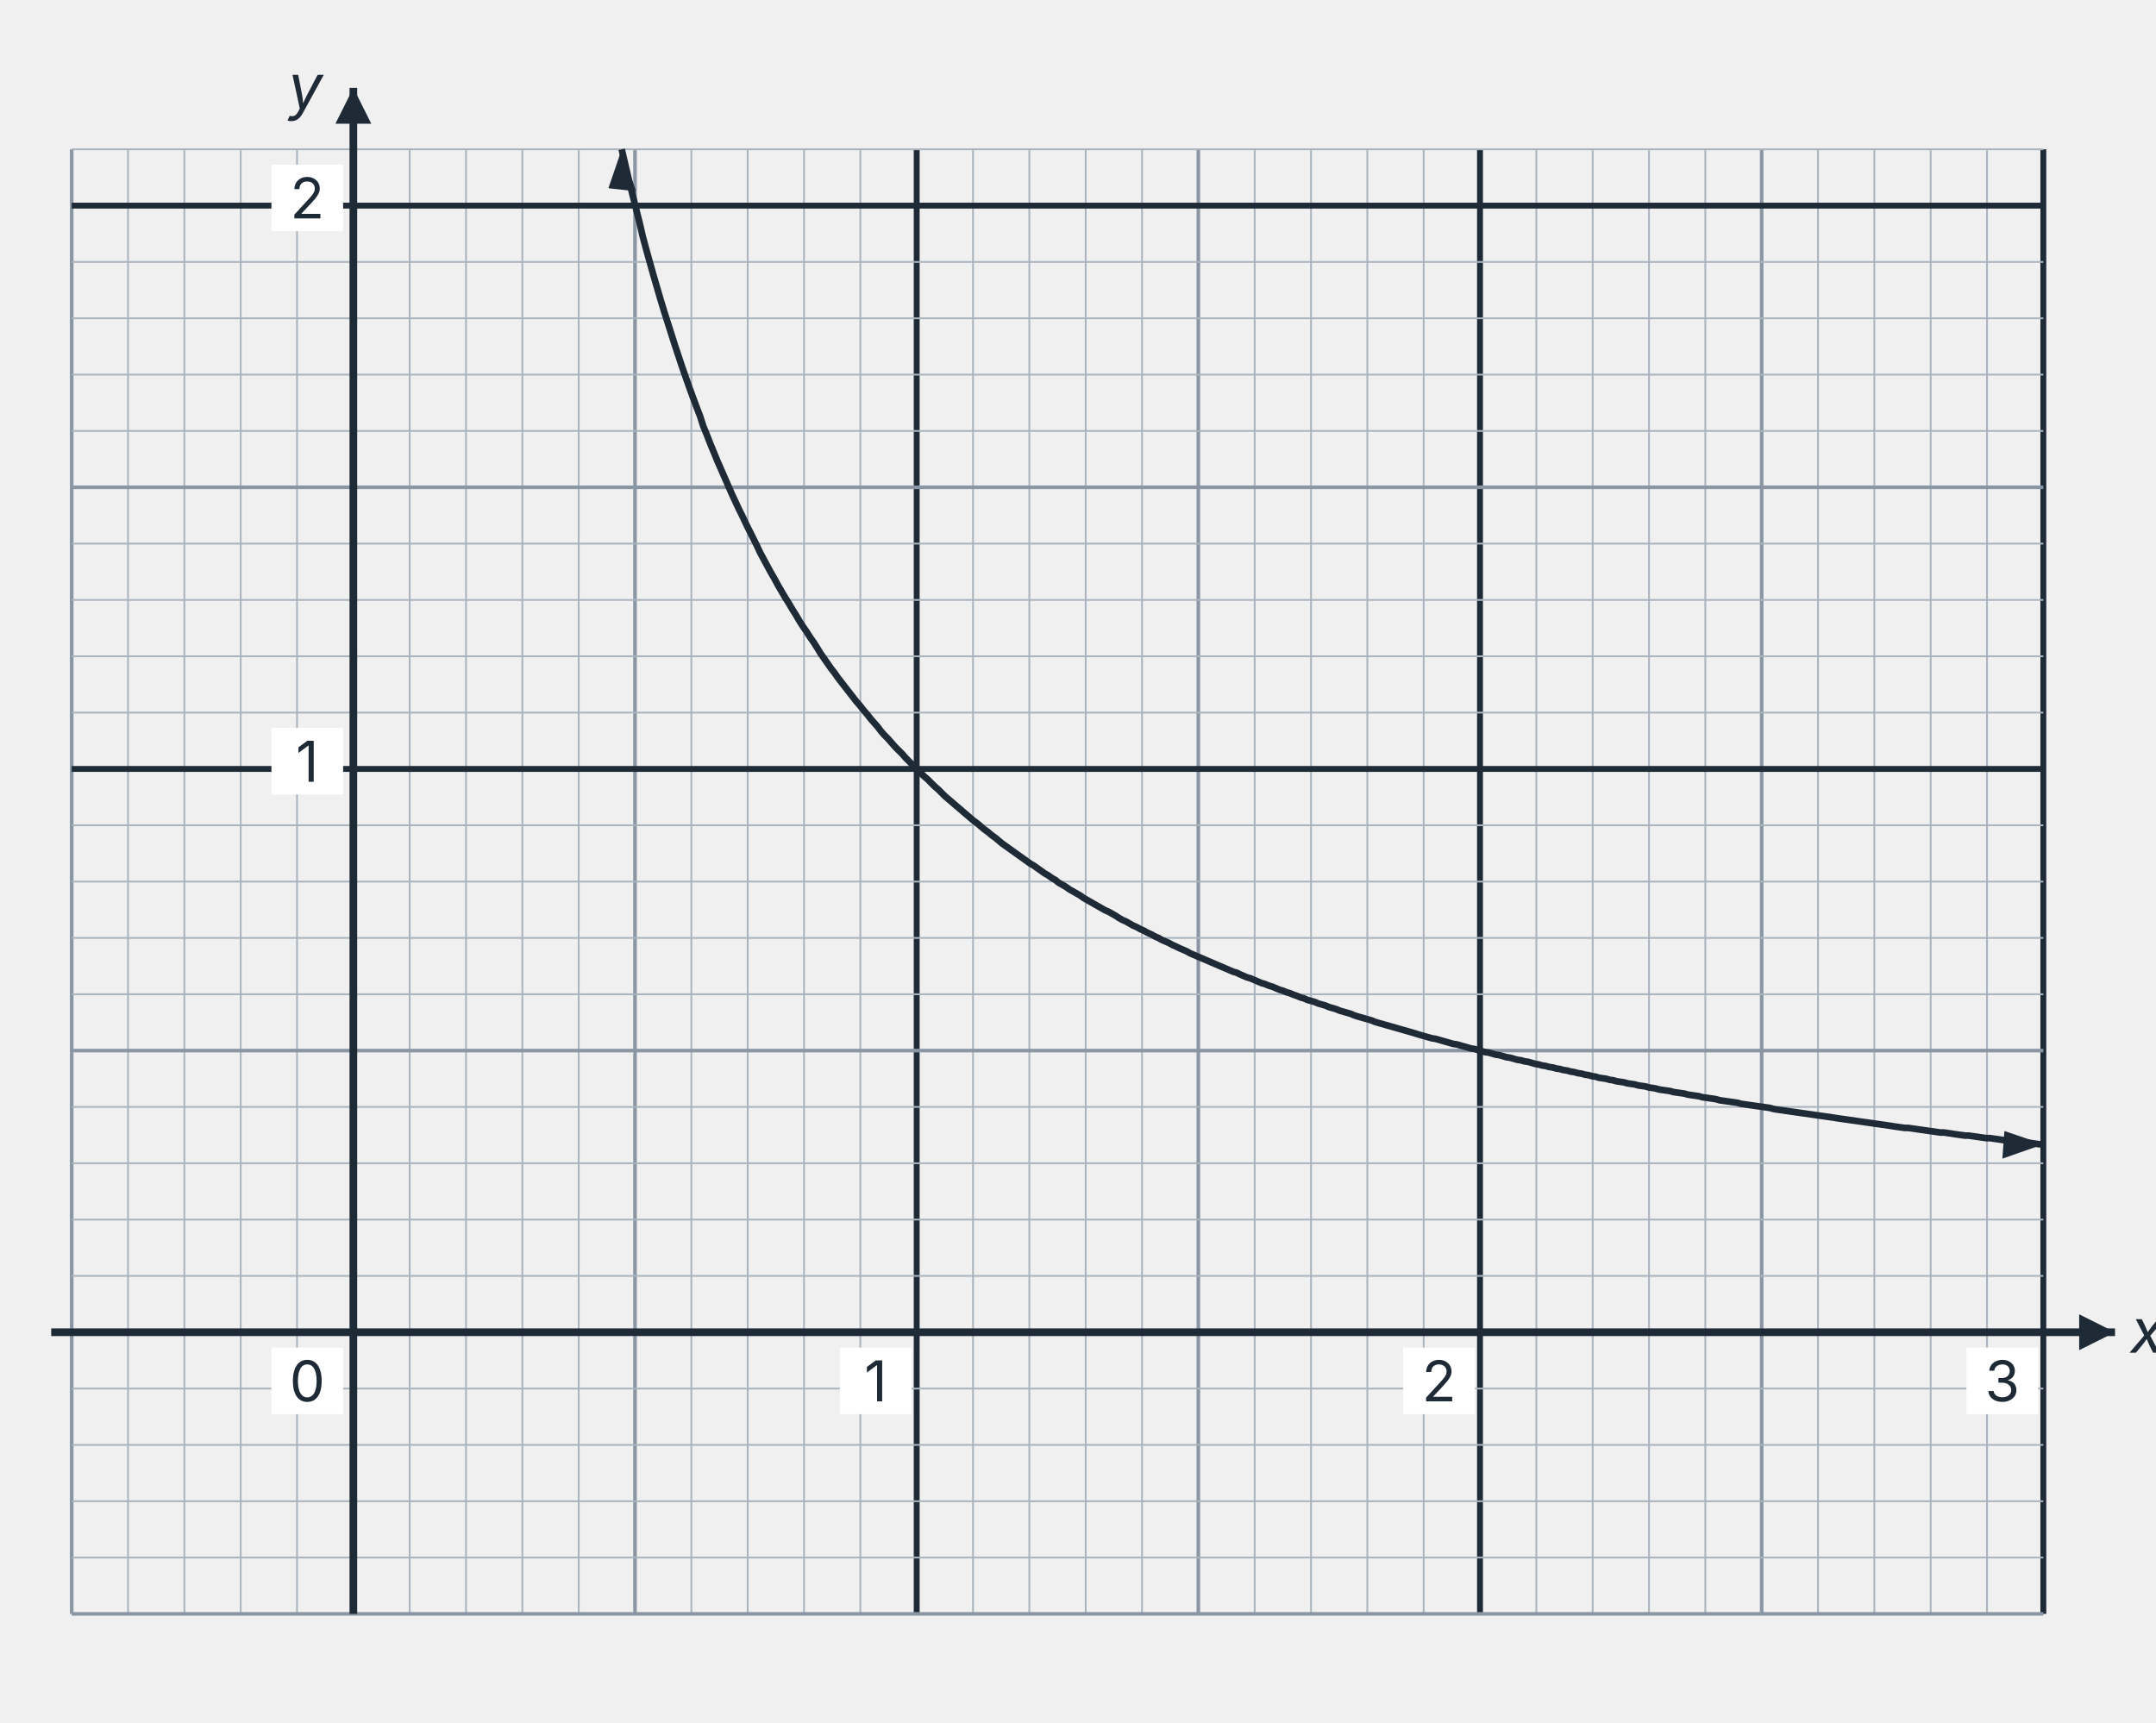
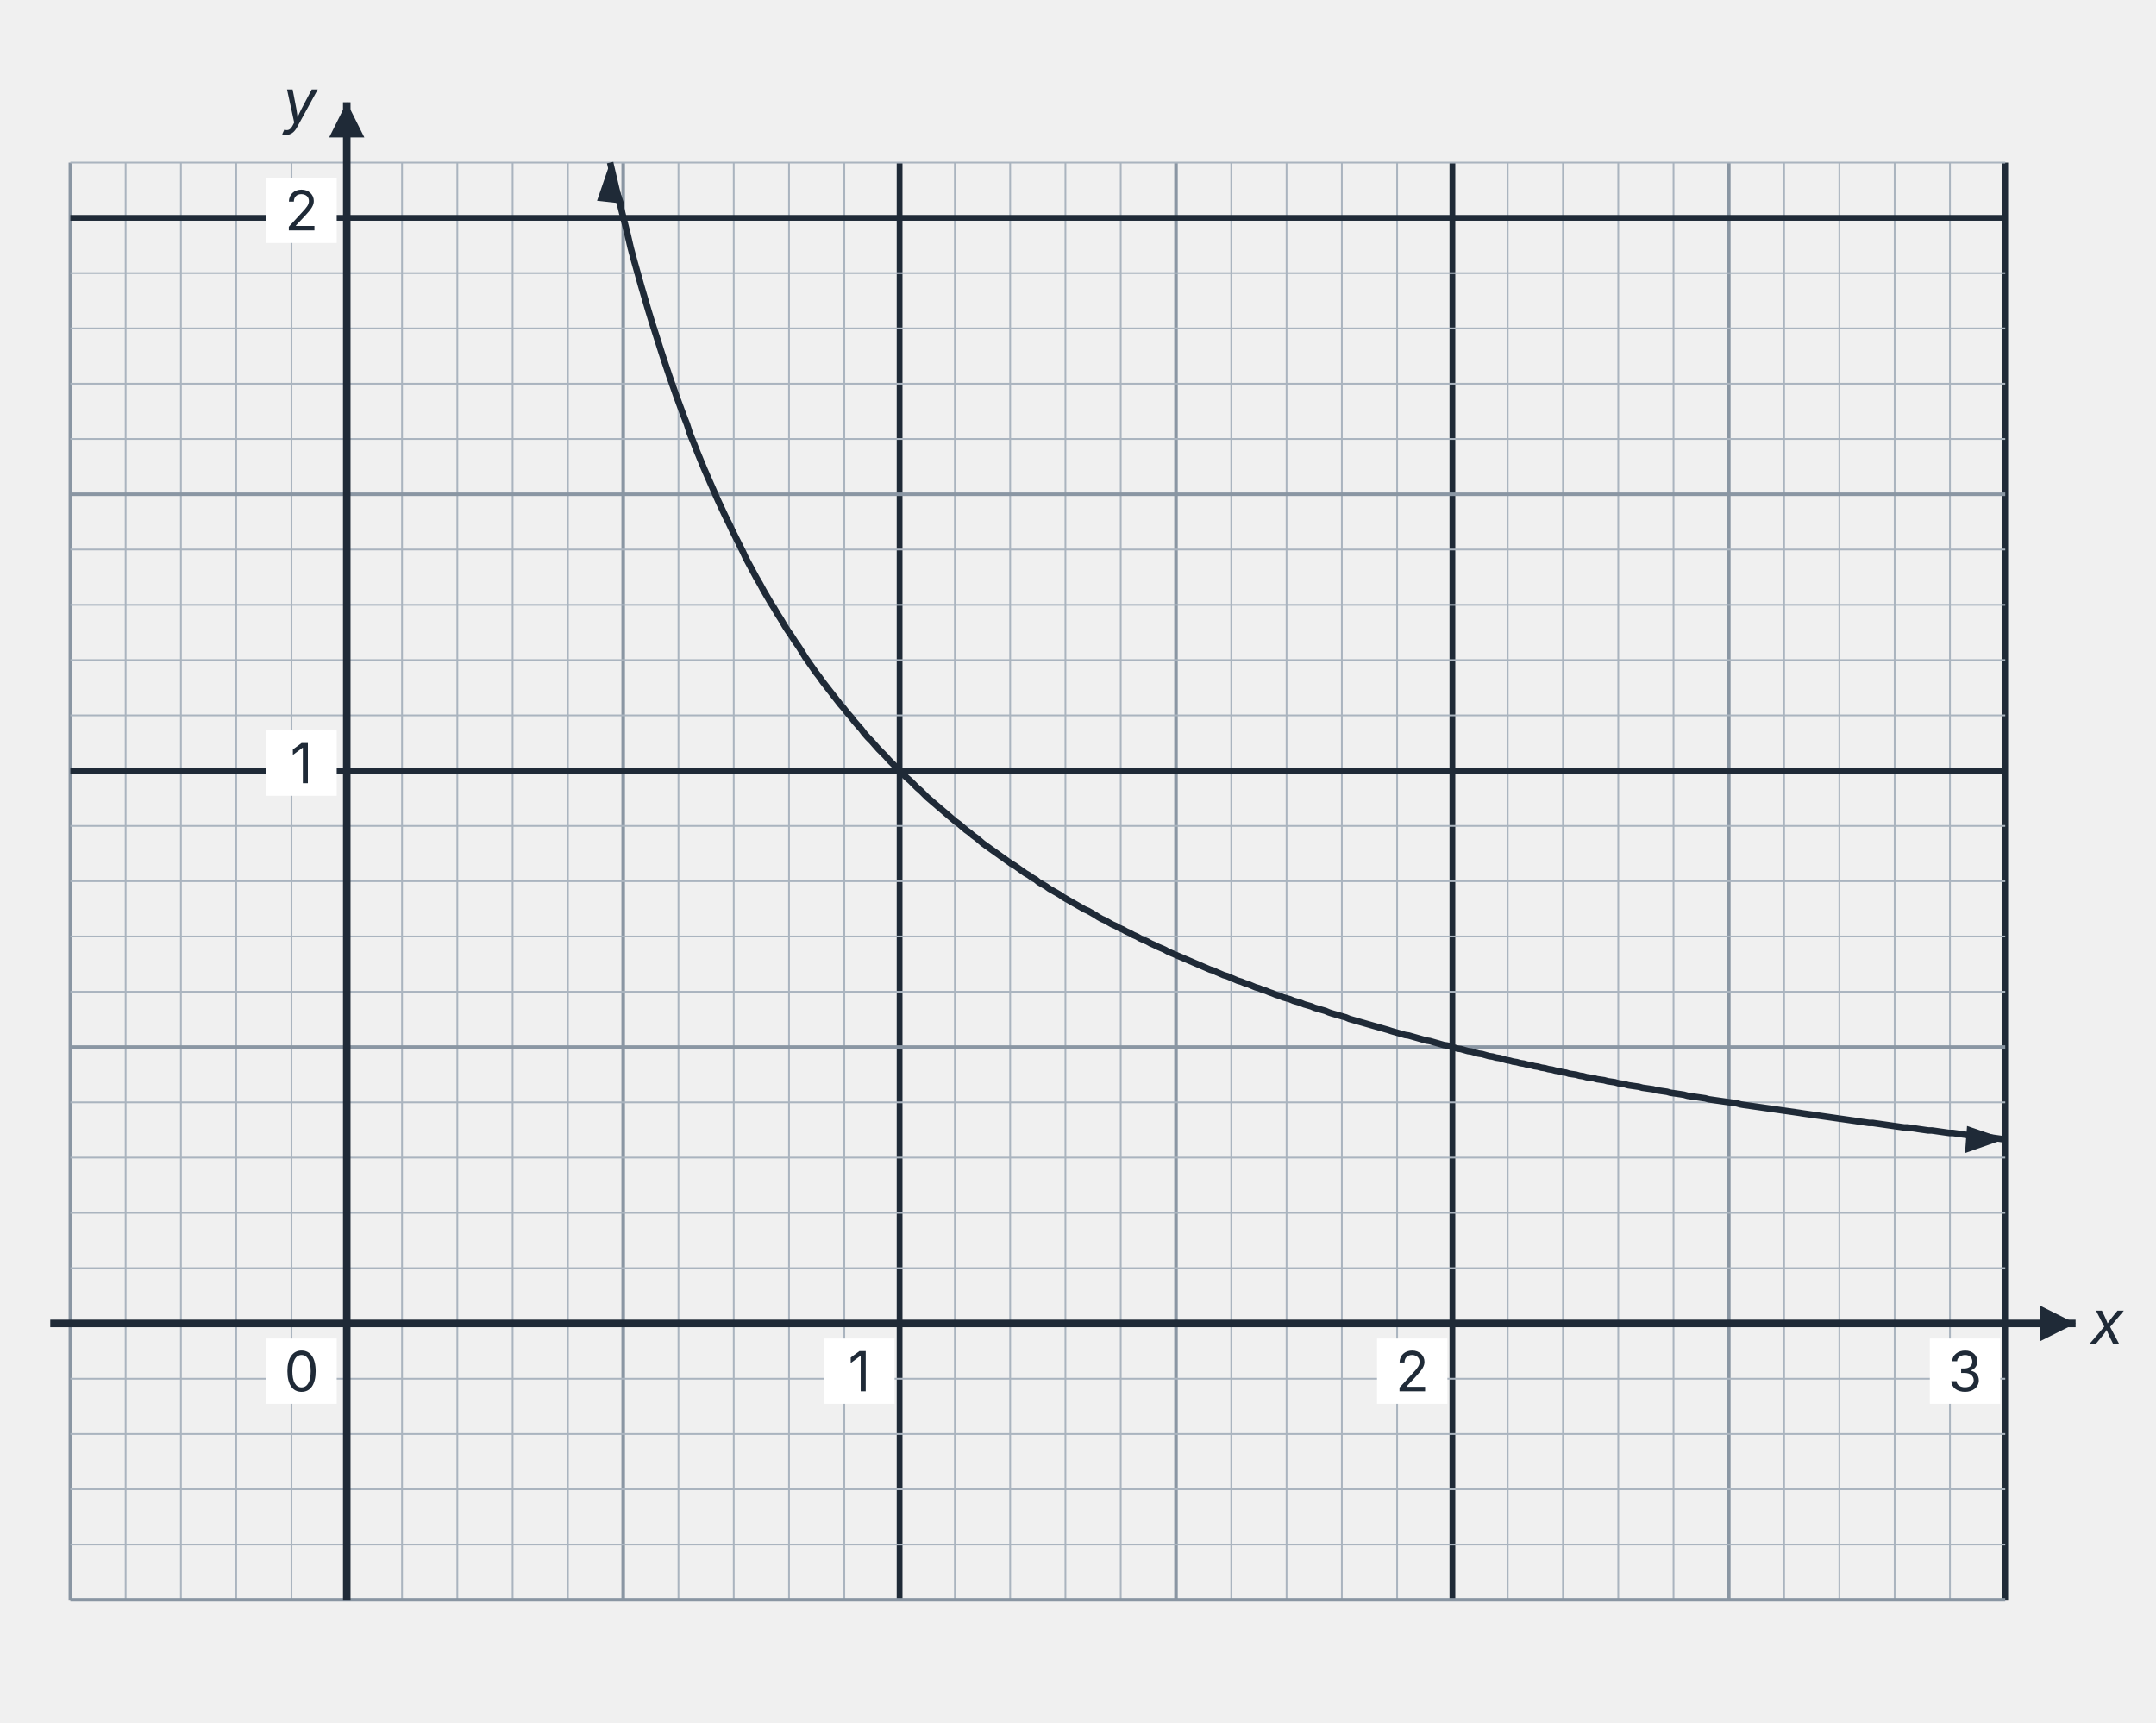
- <svg xmlns="http://www.w3.org/2000/svg" style="width:104mm;max-width:100%" viewBox="0 0 421 314" width="421" height="314" font-family="Inter, Arial, sans-serif">
+ <svg xmlns="http://www.w3.org/2000/svg" style="width:104mm;max-width:100%" viewBox="0 0 429 314" width="429" height="314" font-family="Inter, Arial, sans-serif">
  <line x1="14.0" y1="304.0" x2="14.0" y2="18.0" stroke="#8a96a3" stroke-width="0.7" />
  <line x1="25.0" y1="304.0" x2="25.0" y2="18.0" stroke="#aab4bf" stroke-width="0.35" />
  <line x1="36.0" y1="304.0" x2="36.0" y2="18.0" stroke="#aab4bf" stroke-width="0.35" />
  <line x1="47.0" y1="304.0" x2="47.0" y2="18.0" stroke="#aab4bf" stroke-width="0.35" />
  <line x1="58.0" y1="304.0" x2="58.0" y2="18.0" stroke="#aab4bf" stroke-width="0.35" />
  <line x1="69.0" y1="304.0" x2="69.0" y2="18.0" stroke="#1f2a37" stroke-width="1.15" />
  <line x1="80.0" y1="304.0" x2="80.0" y2="18.0" stroke="#aab4bf" stroke-width="0.35" />
  <line x1="91.0" y1="304.0" x2="91.0" y2="18.0" stroke="#aab4bf" stroke-width="0.35" />
  <line x1="102.0" y1="304.0" x2="102.0" y2="18.0" stroke="#aab4bf" stroke-width="0.35" />
  <line x1="113.0" y1="304.0" x2="113.0" y2="18.0" stroke="#aab4bf" stroke-width="0.35" />
  <line x1="124.0" y1="304.0" x2="124.0" y2="18.0" stroke="#8a96a3" stroke-width="0.7" />
  <line x1="135.0" y1="304.0" x2="135.0" y2="18.0" stroke="#aab4bf" stroke-width="0.35" />
  <line x1="146.0" y1="304.0" x2="146.0" y2="18.0" stroke="#aab4bf" stroke-width="0.35" />
  <line x1="157.0" y1="304.0" x2="157.0" y2="18.0" stroke="#aab4bf" stroke-width="0.35" />
  <line x1="168.0" y1="304.0" x2="168.0" y2="18.0" stroke="#aab4bf" stroke-width="0.35" />
  <line x1="179.0" y1="304.0" x2="179.0" y2="18.0" stroke="#1f2a37" stroke-width="1.15" />
  <line x1="190.0" y1="304.0" x2="190.0" y2="18.0" stroke="#aab4bf" stroke-width="0.35" />
  <line x1="201.0" y1="304.0" x2="201.0" y2="18.0" stroke="#aab4bf" stroke-width="0.35" />
  <line x1="212.0" y1="304.0" x2="212.0" y2="18.0" stroke="#aab4bf" stroke-width="0.35" />
  <line x1="223.0" y1="304.0" x2="223.0" y2="18.0" stroke="#aab4bf" stroke-width="0.35" />
  <line x1="234.0" y1="304.0" x2="234.0" y2="18.0" stroke="#8a96a3" stroke-width="0.7" />
  <line x1="245.0" y1="304.0" x2="245.0" y2="18.0" stroke="#aab4bf" stroke-width="0.35" />
  <line x1="256.0" y1="304.0" x2="256.0" y2="18.0" stroke="#aab4bf" stroke-width="0.35" />
  <line x1="267.0" y1="304.0" x2="267.0" y2="18.0" stroke="#aab4bf" stroke-width="0.35" />
  <line x1="278.0" y1="304.0" x2="278.0" y2="18.0" stroke="#aab4bf" stroke-width="0.35" />
  <line x1="289.0" y1="304.0" x2="289.0" y2="18.0" stroke="#1f2a37" stroke-width="1.15" />
  <line x1="300.0" y1="304.0" x2="300.0" y2="18.0" stroke="#aab4bf" stroke-width="0.35" />
  <line x1="311.0" y1="304.0" x2="311.0" y2="18.0" stroke="#aab4bf" stroke-width="0.35" />
  <line x1="322.0" y1="304.0" x2="322.0" y2="18.0" stroke="#aab4bf" stroke-width="0.35" />
  <line x1="333.0" y1="304.0" x2="333.0" y2="18.0" stroke="#aab4bf" stroke-width="0.35" />
  <line x1="344.0" y1="304.0" x2="344.0" y2="18.0" stroke="#8a96a3" stroke-width="0.7" />
  <line x1="355.0" y1="304.0" x2="355.0" y2="18.0" stroke="#aab4bf" stroke-width="0.35" />
  <line x1="366.0" y1="304.0" x2="366.0" y2="18.0" stroke="#aab4bf" stroke-width="0.35" />
  <line x1="377.0" y1="304.0" x2="377.0" y2="18.0" stroke="#aab4bf" stroke-width="0.35" />
  <line x1="388.0" y1="304.0" x2="388.0" y2="18.0" stroke="#aab4bf" stroke-width="0.35" />
  <line x1="399.0" y1="304.0" x2="399.0" y2="18.0" stroke="#1f2a37" stroke-width="1.15" />
  <line x1="14.0" y1="304.0" x2="399.0" y2="304.0" stroke="#8a96a3" stroke-width="0.7" />
  <line x1="14.0" y1="293.0" x2="399.0" y2="293.0" stroke="#aab4bf" stroke-width="0.35" />
  <line x1="14.0" y1="282.0" x2="399.0" y2="282.0" stroke="#aab4bf" stroke-width="0.35" />
  <line x1="14.0" y1="271.0" x2="399.0" y2="271.0" stroke="#aab4bf" stroke-width="0.35" />
  <line x1="14.0" y1="260.0" x2="399.0" y2="260.0" stroke="#aab4bf" stroke-width="0.35" />
  <line x1="14.0" y1="249.0" x2="399.0" y2="249.0" stroke="#1f2a37" stroke-width="1.15" />
  <line x1="14.0" y1="238.0" x2="399.0" y2="238.0" stroke="#aab4bf" stroke-width="0.35" />
  <line x1="14.0" y1="227.0" x2="399.0" y2="227.0" stroke="#aab4bf" stroke-width="0.35" />
  <line x1="14.0" y1="216.0" x2="399.0" y2="216.0" stroke="#aab4bf" stroke-width="0.35" />
  <line x1="14.0" y1="205.0" x2="399.0" y2="205.0" stroke="#aab4bf" stroke-width="0.35" />
  <line x1="14.0" y1="194.0" x2="399.0" y2="194.0" stroke="#8a96a3" stroke-width="0.7" />
  <line x1="14.0" y1="183.0" x2="399.0" y2="183.0" stroke="#aab4bf" stroke-width="0.35" />
  <line x1="14.0" y1="172.0" x2="399.0" y2="172.0" stroke="#aab4bf" stroke-width="0.35" />
  <line x1="14.0" y1="161.0" x2="399.0" y2="161.0" stroke="#aab4bf" stroke-width="0.35" />
  <line x1="14.0" y1="150.0" x2="399.0" y2="150.0" stroke="#aab4bf" stroke-width="0.35" />
  <line x1="14.0" y1="139.0" x2="399.0" y2="139.0" stroke="#1f2a37" stroke-width="1.15" />
  <line x1="14.0" y1="128.0" x2="399.0" y2="128.0" stroke="#aab4bf" stroke-width="0.35" />
  <line x1="14.0" y1="117.0" x2="399.0" y2="117.0" stroke="#aab4bf" stroke-width="0.35" />
  <line x1="14.0" y1="106.0" x2="399.0" y2="106.0" stroke="#aab4bf" stroke-width="0.35" />
  <line x1="14.0" y1="95.0" x2="399.0" y2="95.0" stroke="#aab4bf" stroke-width="0.35" />
  <line x1="14.0" y1="84.0" x2="399.0" y2="84.0" stroke="#8a96a3" stroke-width="0.7" />
  <line x1="14.0" y1="73.0" x2="399.0" y2="73.0" stroke="#aab4bf" stroke-width="0.35" />
  <line x1="14.0" y1="62.0" x2="399.0" y2="62.0" stroke="#aab4bf" stroke-width="0.35" />
  <line x1="14.0" y1="51.0" x2="399.0" y2="51.0" stroke="#aab4bf" stroke-width="0.35" />
  <line x1="14.0" y1="40.0" x2="399.0" y2="40.0" stroke="#aab4bf" stroke-width="0.35" />
  <line x1="14.0" y1="29.0" x2="399.0" y2="29.0" stroke="#1f2a37" stroke-width="1.15" />
  <line x1="14.0" y1="18.0" x2="399.0" y2="18.0" stroke="#aab4bf" stroke-width="0.35" />
  <line x1="10.0" y1="249.0" x2="413.0" y2="249.0" stroke="#1f2a37" stroke-width="1.5" />
  <path d="M413.0,249.0 l-7,-3.5 v7 z" fill="#1f2a37" />
  <line x1="69.0" y1="304.0" x2="69.0" y2="6.0" stroke="#1f2a37" stroke-width="1.5" />
  <path d="M69.0,6.0 l-3.5,7 h7 z" fill="#1f2a37" />
  <text x="416.0" y="253.0" font-size="12" font-style="italic" fill="#1f2a37">x</text>
  <text x="63.0" y="10.0" text-anchor="end" font-size="12" font-style="italic" fill="#1f2a37">y</text>
  <rect x="164.0" y="252.0" width="14" height="13" fill="#fff" />
  <text x="171.0" y="262.5" text-anchor="middle" font-size="11" fill="#1f2a37">1</text>
  <rect x="274.0" y="252.0" width="14" height="13" fill="#fff" />
  <text x="281.0" y="262.5" text-anchor="middle" font-size="11" fill="#1f2a37">2</text>
  <rect x="384.0" y="252.0" width="14" height="13" fill="#fff" />
  <text x="391.0" y="262.5" text-anchor="middle" font-size="11" fill="#1f2a37">3</text>
  <rect x="53.0" y="252.0" width="14" height="13" fill="#fff" />
  <text x="60.0" y="262.5" text-anchor="middle" font-size="11" fill="#1f2a37">0</text>
  <rect x="53.0" y="131.0" width="14" height="13" fill="#fff" />
  <text x="60.0" y="141.5" text-anchor="middle" font-size="11" fill="#1f2a37">1</text>
  <rect x="53.0" y="21.0" width="14" height="13" fill="#fff" />
  <text x="60.0" y="31.5" text-anchor="middle" font-size="11" fill="#1f2a37">2</text>
  <polyline points="121.4,18.0 122.1,21.0 122.8,24.0 123.5,26.8 124.2,29.6 124.9,32.4 125.5,35.0 126.2,37.6 126.9,40.1 127.6,42.6 128.3,45.0 129.0,47.4 129.7,49.7 130.4,51.9 131.1,54.1 131.8,56.3 132.5,58.4 133.2,60.5 133.9,62.5 134.6,64.5 135.3,66.4 136.0,68.3 136.7,70.1 137.3,72.0 138.0,73.7 138.7,75.5 139.4,77.2 140.1,78.9 140.8,80.5 141.5,82.1 142.2,83.7 142.9,85.3 143.6,86.8 144.3,88.3 145.0,89.7 145.7,91.2 146.4,92.6 147.1,94.0 147.8,95.4 148.4,96.7 149.1,98.0 149.8,99.3 150.5,100.6 151.2,101.8 151.9,103.1 152.6,104.3 153.3,105.5 154.0,106.6 154.7,107.8 155.4,108.9 156.1,110.1 156.8,111.2 157.5,112.2 158.2,113.3 158.9,114.3 159.6,115.4 160.2,116.4 160.9,117.4 161.6,118.4 162.3,119.4 163.0,120.3 163.7,121.3 164.4,122.2 165.1,123.1 165.8,124.0 166.5,124.9 167.2,125.8 167.9,126.6 168.6,127.5 169.3,128.3 170.0,129.2 170.7,130.0 171.4,130.8 172.0,131.6 172.7,132.4 173.4,133.1 174.1,133.9 174.8,134.7 175.5,135.4 176.2,136.1 176.9,136.9 177.6,137.6 178.3,138.3 179.0,139.0 179.7,139.7 180.4,140.4 181.1,141.0 181.8,141.7 182.5,142.4 183.2,143.0 183.8,143.6 184.5,144.3 185.2,144.9 185.9,145.5 186.6,146.1 187.3,146.7 188.0,147.3 188.7,147.9 189.4,148.5 190.1,149.1 190.8,149.6 191.5,150.2 192.2,150.8 192.9,151.3 193.6,151.9 194.3,152.4 194.9,152.9 195.6,153.5 196.3,154.0 197.0,154.5 197.7,155.0 198.4,155.5 199.1,156.0 199.8,156.5 200.5,157.0 201.2,157.5 201.9,157.9 202.6,158.4 203.3,158.9 204.0,159.4 204.7,159.8 205.4,160.3 206.1,160.7 206.7,161.2 207.4,161.6 208.1,162.0 208.8,162.5 209.5,162.9 210.2,163.3 210.9,163.7 211.6,164.2 212.3,164.6 213.0,165.0 213.7,165.4 214.4,165.8 215.1,166.2 215.8,166.6 216.5,166.9 217.2,167.3 217.9,167.7 218.5,168.1 219.2,168.5 219.9,168.8 220.6,169.2 221.3,169.6 222.0,169.9 222.7,170.3 223.4,170.6 224.1,171.0 224.8,171.3 225.5,171.7 226.2,172.0 226.9,172.4 227.6,172.7 228.3,173.0 229.0,173.4 229.7,173.7 230.3,174.0 231.0,174.3 231.7,174.6 232.4,175.0 233.1,175.3 233.8,175.6 234.5,175.9 235.2,176.2 235.9,176.5 236.6,176.8 237.3,177.1 238.0,177.4 238.7,177.7 239.4,178.0 240.1,178.3 240.8,178.6 241.5,178.8 242.1,179.1 242.8,179.4 243.5,179.7 244.2,179.9 244.9,180.2 245.6,180.5 246.3,180.8 247.0,181.0 247.7,181.3 248.4,181.5 249.1,181.8 249.8,182.1 250.5,182.3 251.2,182.6 251.9,182.8 252.6,183.1 253.2,183.3 253.9,183.6 254.6,183.8 255.3,184.1 256.0,184.3 256.7,184.5 257.4,184.8 258.1,185.0 258.8,185.2 259.5,185.5 260.2,185.7 260.9,185.9 261.6,186.2 262.3,186.4 263.0,186.6 263.7,186.8 264.4,187.1 265.0,187.3 265.7,187.5 266.4,187.7 267.1,187.9 267.8,188.1 268.5,188.4 269.2,188.6 269.9,188.8 270.6,189.0 271.3,189.2 272.0,189.4 272.7,189.6 273.4,189.8 274.1,190.0 274.8,190.2 275.5,190.4 276.2,190.6 276.8,190.8 277.5,191.0 278.2,191.2 278.9,191.4 279.6,191.6 280.3,191.7 281.0,191.9 281.7,192.1 282.4,192.3 283.1,192.5 283.8,192.7 284.5,192.8 285.2,193.0 285.9,193.2 286.6,193.4 287.3,193.6 288.0,193.7 288.6,193.9 289.3,194.1 290.0,194.3 290.7,194.4 291.4,194.6 292.1,194.8 292.8,194.9 293.5,195.1 294.2,195.3 294.9,195.4 295.6,195.6 296.3,195.8 297.0,195.9 297.7,196.1 298.4,196.2 299.1,196.4 299.8,196.6 300.4,196.7 301.1,196.9 301.8,197.0 302.5,197.2 303.2,197.3 303.9,197.5 304.6,197.6 305.3,197.8 306.0,197.9 306.7,198.1 307.4,198.2 308.1,198.4 308.8,198.5 309.5,198.7 310.2,198.8 310.9,199.0 311.6,199.1 312.2,199.3 312.9,199.4 313.6,199.5 314.3,199.7 315.0,199.8 315.7,200.0 316.4,200.1 317.1,200.2 317.8,200.4 318.5,200.5 319.2,200.6 319.9,200.8 320.6,200.9 321.3,201.0 322.0,201.2 322.7,201.3 323.3,201.4 324.0,201.6 324.7,201.7 325.4,201.8 326.1,201.9 326.8,202.1 327.5,202.2 328.2,202.3 328.9,202.4 329.6,202.6 330.3,202.7 331.0,202.8 331.7,202.9 332.4,203.1 333.1,203.2 333.8,203.3 334.5,203.4 335.1,203.5 335.8,203.7 336.5,203.8 337.2,203.9 337.9,204.0 338.6,204.1 339.3,204.2 340.0,204.4 340.7,204.5 341.4,204.6 342.1,204.7 342.8,204.8 343.5,204.9 344.2,205.0 344.9,205.1 345.6,205.2 346.3,205.4 346.9,205.5 347.6,205.6 348.3,205.7 349.0,205.8 349.7,205.9 350.4,206.0 351.1,206.1 351.8,206.2 352.5,206.3 353.2,206.4 353.9,206.5 354.6,206.6 355.3,206.7 356.0,206.8 356.7,206.9 357.4,207.0 358.1,207.1 358.7,207.2 359.4,207.3 360.1,207.4 360.8,207.5 361.5,207.6 362.2,207.7 362.9,207.8 363.6,207.9 364.3,208.0 365.0,208.1 365.7,208.2 366.4,208.3 367.1,208.4 367.8,208.5 368.5,208.6 369.2,208.7 369.8,208.8 370.5,208.9 371.2,209.0 371.9,209.1 372.6,209.1 373.3,209.2 374.0,209.3 374.7,209.4 375.4,209.5 376.1,209.6 376.8,209.7 377.5,209.8 378.2,209.9 378.9,210.0 379.6,210.0 380.3,210.1 381.0,210.2 381.6,210.3 382.3,210.4 383.0,210.5 383.7,210.6 384.4,210.6 385.1,210.7 385.8,210.8 386.5,210.9 387.2,211.0 387.9,211.1 388.6,211.1 389.3,211.2 390.0,211.3 390.7,211.4 391.4,211.5 392.1,211.5 392.8,211.6 393.4,211.7 394.1,211.8 394.8,211.9 395.5,211.9 396.2,212.0 396.9,212.1 397.6,212.2 398.3,212.3 399.0,212.3" fill="none" stroke="#1f2a37" stroke-width="1.3" />
  <path d="M121.4,18.0 l-2.6,7.6 l5.4,0.6 z" fill="#1f2a37" />
  <path d="M399.0,212.3 l-7.6,-2.6 l-0.4,5.4 z" fill="#1f2a37" />
</svg>
